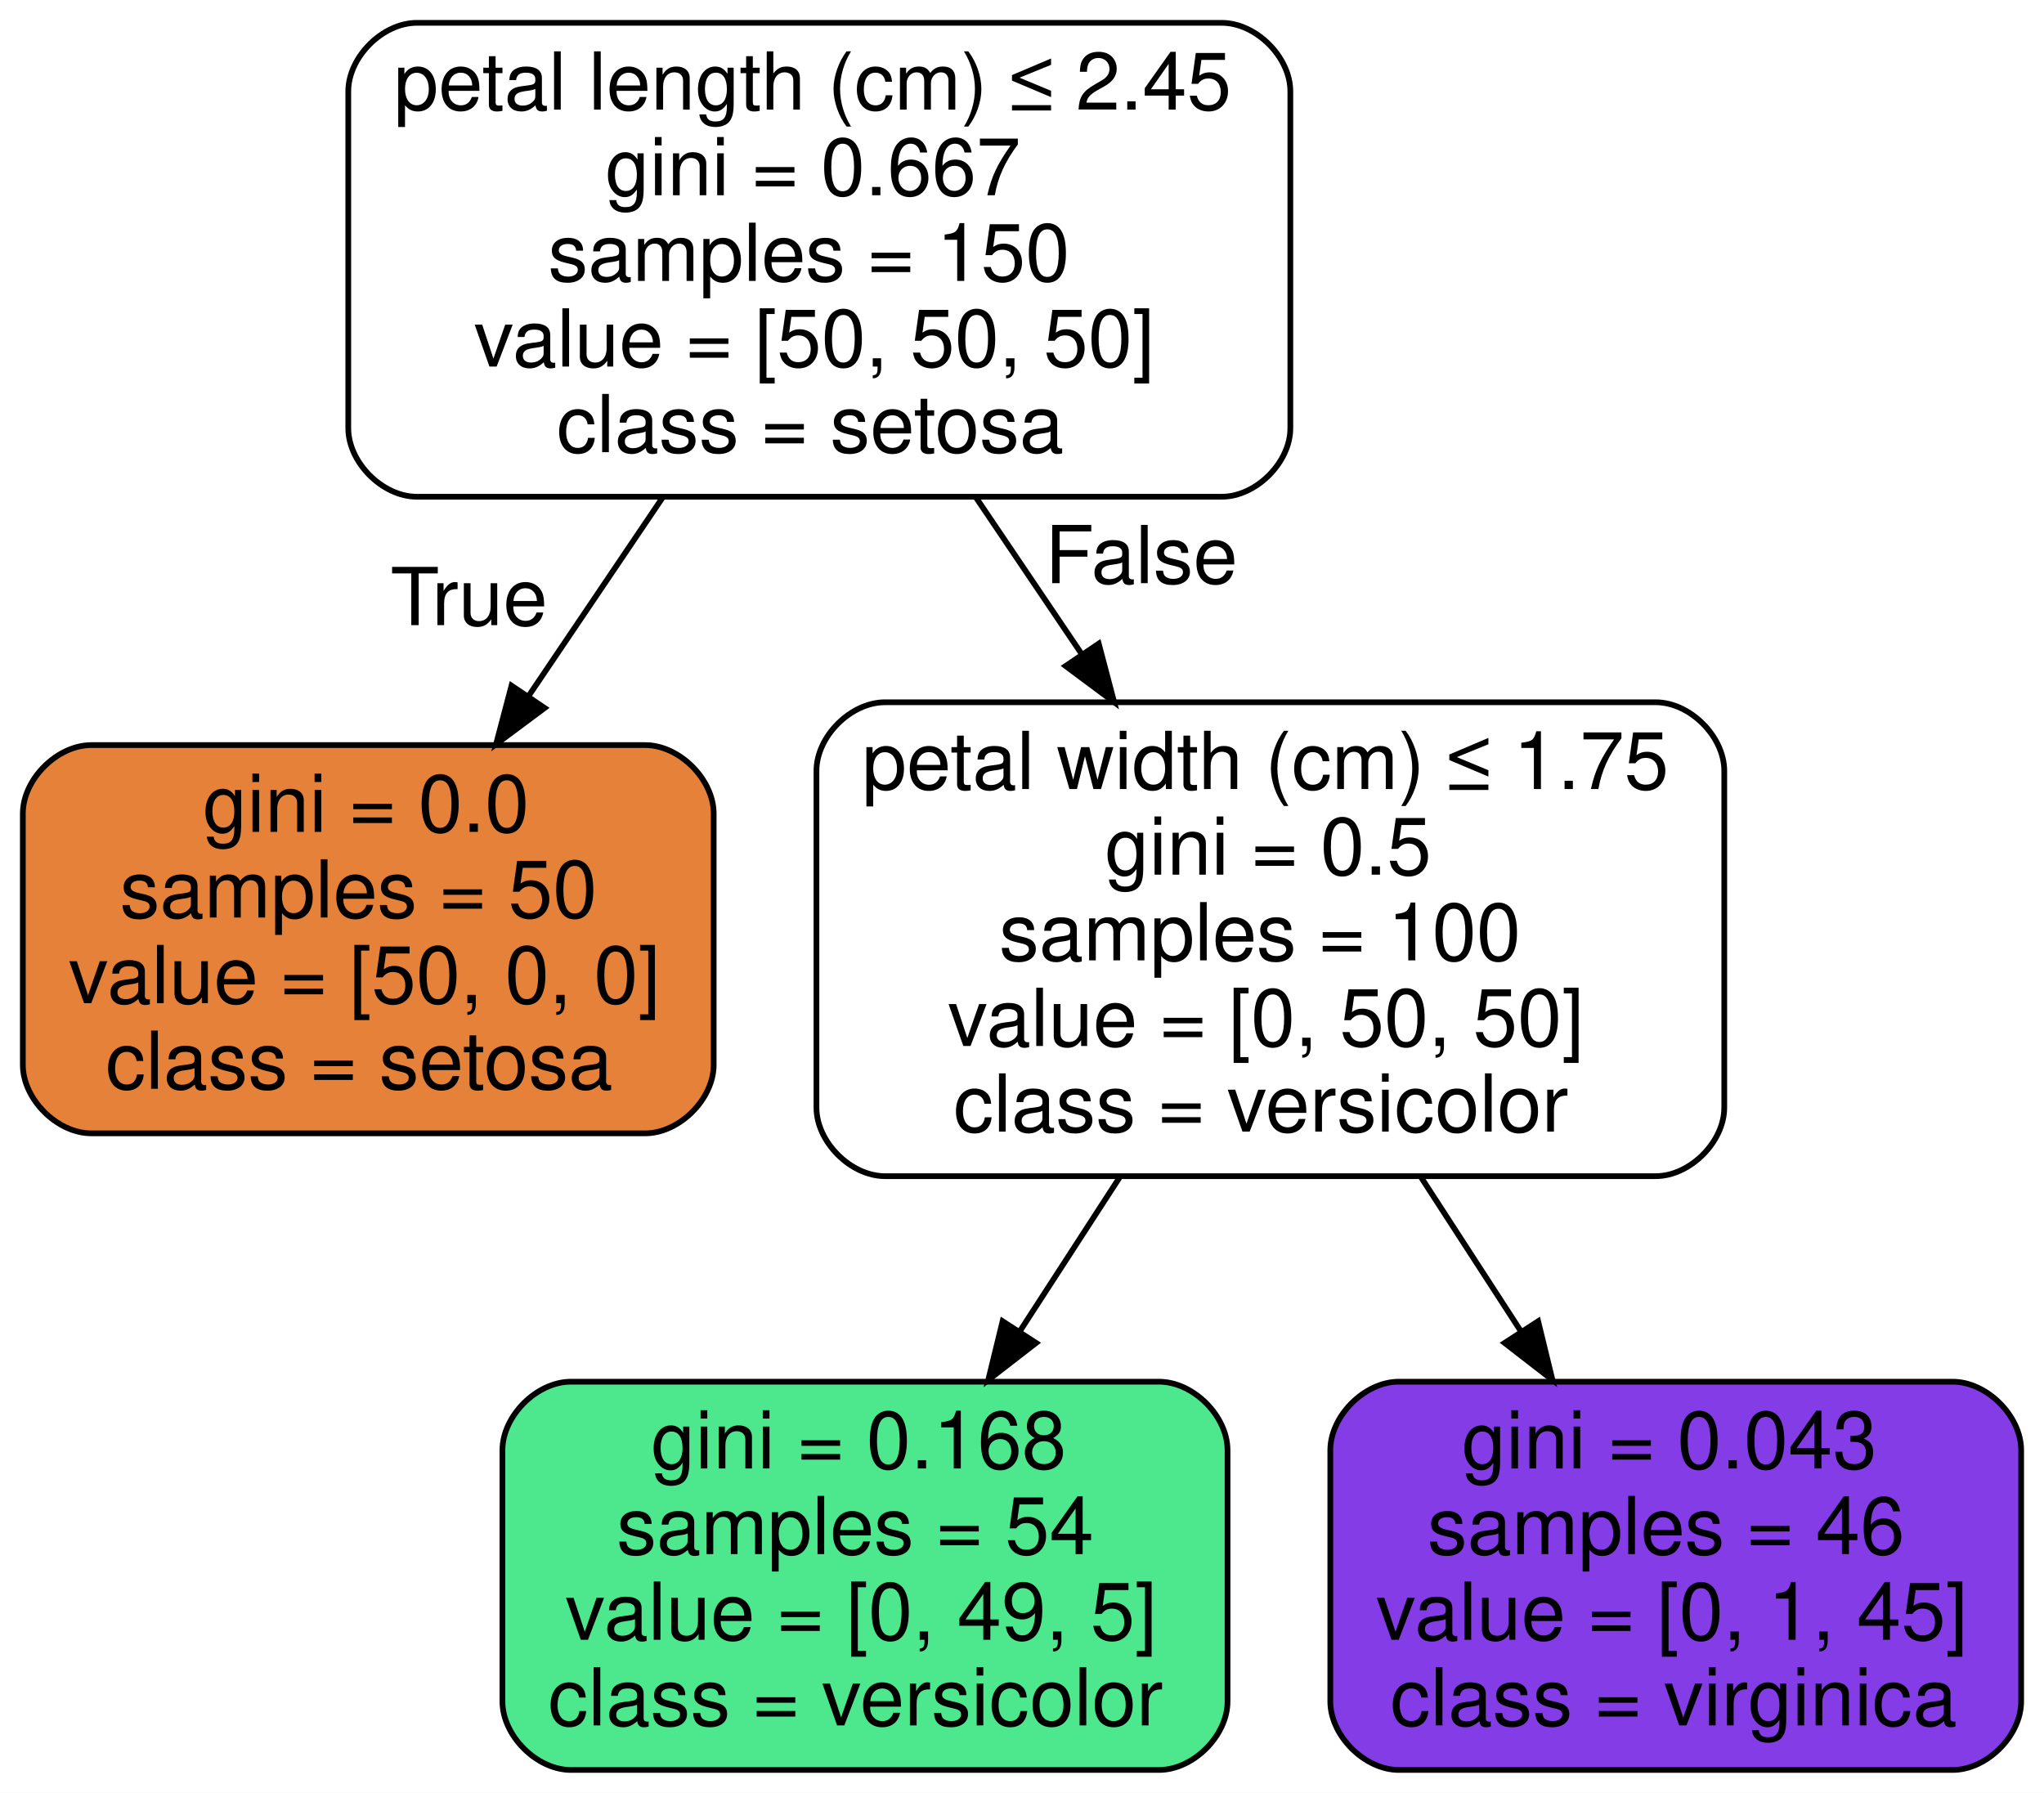
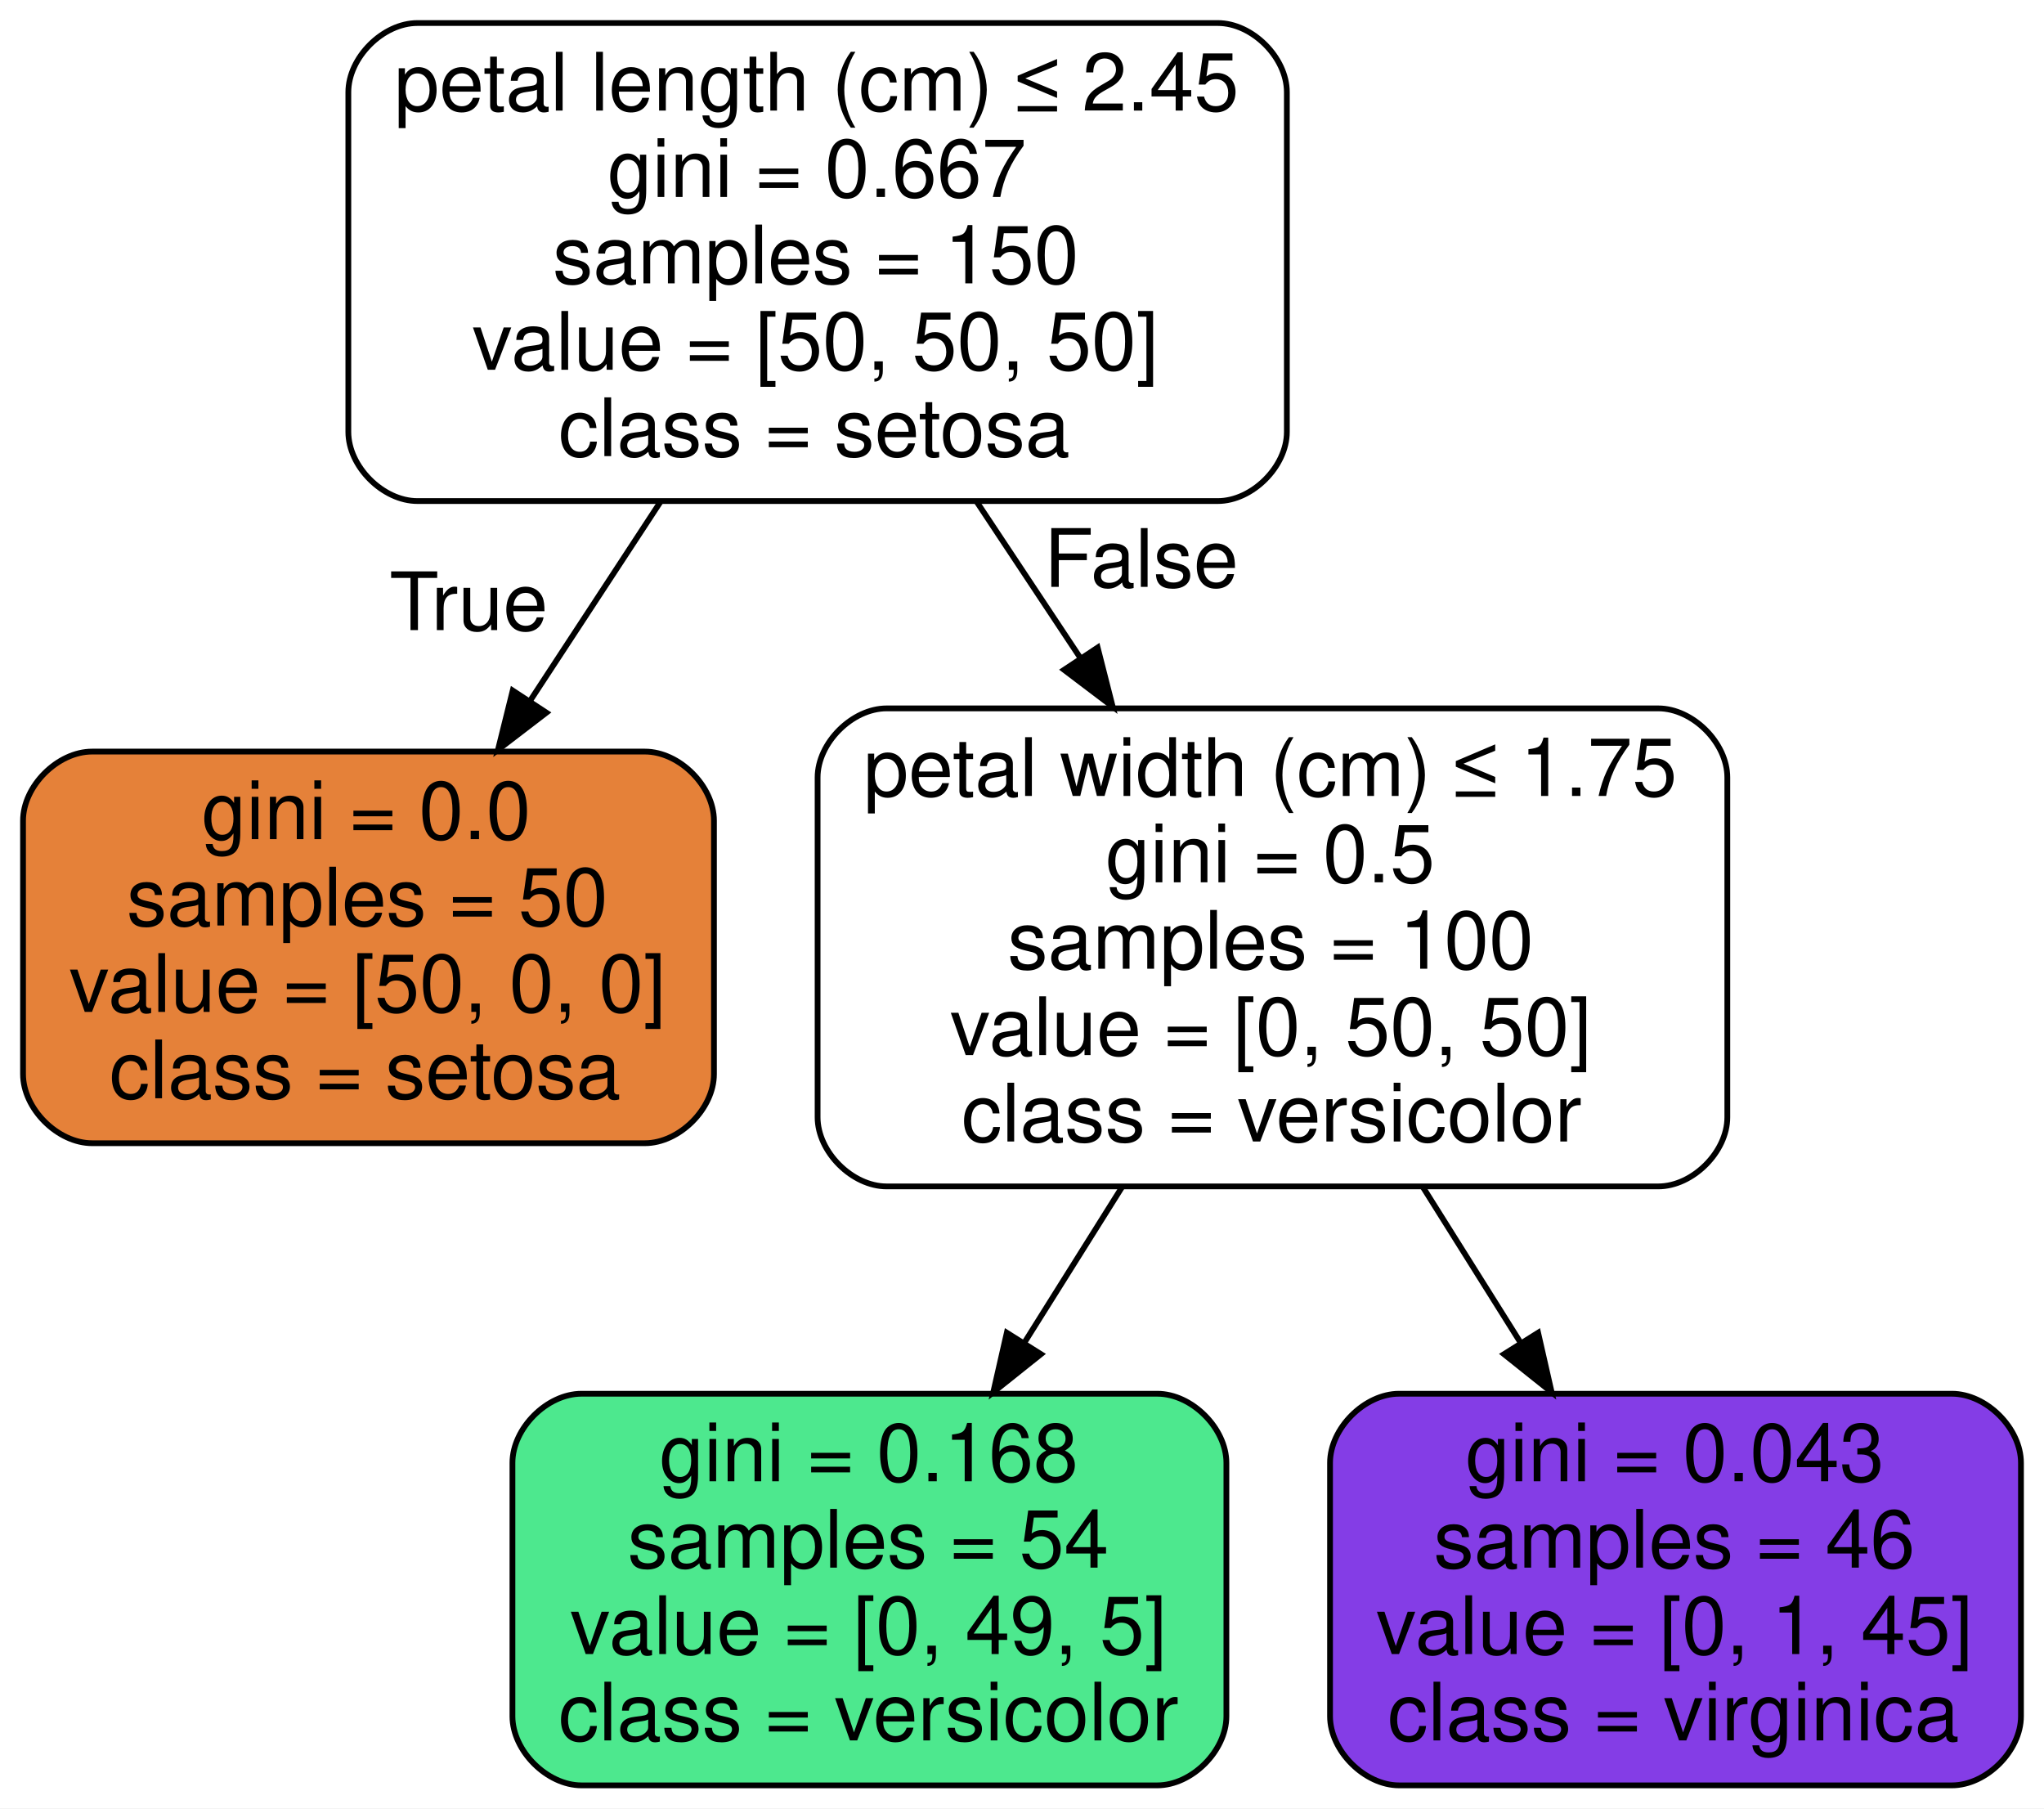
- <svg xmlns="http://www.w3.org/2000/svg" width="358pt" height="314pt" viewBox="0.00 0.00 358.00 314.00">
+ <svg xmlns="http://www.w3.org/2000/svg" width="355pt" height="314pt" viewBox="0.00 0.00 355.00 314.00">
  <g id="graph0" class="graph" transform="scale(1 1) rotate(0) translate(4 310)">
-     <polygon fill="white" stroke="transparent" points="-4,4 -4,-310 354,-310 354,4 -4,4" />
+     <polygon fill="#ffffff" stroke="transparent" points="-4,4 -4,-310 351,-310 351,4 -4,4" />
    <g id="node1" class="node">
-       <path fill="#ffffff" stroke="black" d="M210,-306C210,-306 69,-306 69,-306 63,-306 57,-300 57,-294 57,-294 57,-235 57,-235 57,-229 63,-223 69,-223 69,-223 210,-223 210,-223 216,-223 222,-229 222,-235 222,-235 222,-294 222,-294 222,-300 216,-306 210,-306" />
-       <text text-anchor="start" x="65" y="-290.8" font-family="Helvetica,sans-Serif" font-size="14.00">petal length (cm) ≤ 2.45</text>
-       <text text-anchor="start" x="102" y="-275.8" font-family="Helvetica,sans-Serif" font-size="14.00">gini = 0.667</text>
-       <text text-anchor="start" x="92" y="-260.8" font-family="Helvetica,sans-Serif" font-size="14.00">samples = 150</text>
-       <text text-anchor="start" x="79" y="-245.8" font-family="Helvetica,sans-Serif" font-size="14.00">value = [50, 50, 50]</text>
-       <text text-anchor="start" x="93.5" y="-230.8" font-family="Helvetica,sans-Serif" font-size="14.00">class = setosa</text>
+       <path fill="#ffffff" stroke="#000000" d="M207.5,-306C207.5,-306 68.5,-306 68.5,-306 62.5,-306 56.5,-300 56.5,-294 56.5,-294 56.5,-235 56.5,-235 56.5,-229 62.5,-223 68.5,-223 68.5,-223 207.5,-223 207.5,-223 213.5,-223 219.5,-229 219.5,-235 219.5,-235 219.5,-294 219.5,-294 219.5,-300 213.5,-306 207.5,-306" />
+       <text text-anchor="start" x="64.5" y="-290.8" font-family="Helvetica,sans-Serif" font-size="14.00" fill="#000000">petal length (cm) ≤ 2.45</text>
+       <text text-anchor="start" x="101.5" y="-275.8" font-family="Helvetica,sans-Serif" font-size="14.00" fill="#000000">gini = 0.667</text>
+       <text text-anchor="start" x="92" y="-260.8" font-family="Helvetica,sans-Serif" font-size="14.00" fill="#000000">samples = 150</text>
+       <text text-anchor="start" x="78" y="-245.8" font-family="Helvetica,sans-Serif" font-size="14.00" fill="#000000">value = [50, 50, 50]</text>
+       <text text-anchor="start" x="93" y="-230.8" font-family="Helvetica,sans-Serif" font-size="14.00" fill="#000000">class = setosa</text>
    </g>
    <g id="node2" class="node">
-       <path fill="#e58139" stroke="black" d="M109,-179.5C109,-179.5 12,-179.5 12,-179.5 6,-179.5 0,-173.5 0,-167.5 0,-167.5 0,-123.5 0,-123.5 0,-117.5 6,-111.5 12,-111.5 12,-111.5 109,-111.5 109,-111.5 115,-111.5 121,-117.5 121,-123.5 121,-123.5 121,-167.5 121,-167.5 121,-173.5 115,-179.5 109,-179.5" />
-       <text text-anchor="start" x="31.5" y="-164.3" font-family="Helvetica,sans-Serif" font-size="14.00">gini = 0.0</text>
-       <text text-anchor="start" x="17" y="-149.3" font-family="Helvetica,sans-Serif" font-size="14.00">samples = 50</text>
-       <text text-anchor="start" x="8" y="-134.3" font-family="Helvetica,sans-Serif" font-size="14.00">value = [50, 0, 0]</text>
-       <text text-anchor="start" x="14.5" y="-119.3" font-family="Helvetica,sans-Serif" font-size="14.00">class = setosa</text>
+       <path fill="#e58139" stroke="#000000" d="M108,-179.5C108,-179.5 12,-179.5 12,-179.5 6,-179.5 0,-173.5 0,-167.5 0,-167.5 0,-123.5 0,-123.5 0,-117.5 6,-111.5 12,-111.5 12,-111.5 108,-111.5 108,-111.5 114,-111.5 120,-117.5 120,-123.5 120,-123.5 120,-167.5 120,-167.5 120,-173.5 114,-179.5 108,-179.5" />
+       <text text-anchor="start" x="31" y="-164.3" font-family="Helvetica,sans-Serif" font-size="14.00" fill="#000000">gini = 0.0</text>
+       <text text-anchor="start" x="18" y="-149.3" font-family="Helvetica,sans-Serif" font-size="14.00" fill="#000000">samples = 50</text>
+       <text text-anchor="start" x="8" y="-134.3" font-family="Helvetica,sans-Serif" font-size="14.00" fill="#000000">value = [50, 0, 0]</text>
+       <text text-anchor="start" x="15" y="-119.3" font-family="Helvetica,sans-Serif" font-size="14.00" fill="#000000">class = setosa</text>
    </g>
    <g id="edge1" class="edge">
-       <path fill="none" stroke="black" d="M112.09,-222.91C104.49,-211.65 96.23,-199.42 88.59,-188.11" />
-       <polygon fill="black" stroke="black" points="91.39,-186 82.89,-179.67 85.59,-189.91 91.39,-186" />
-       <text text-anchor="middle" x="78.14" y="-200.51" font-family="Helvetica,sans-Serif" font-size="14.00">True</text>
+       <path fill="none" stroke="#000000" d="M110.719,-222.88C103.368,-211.664 95.404,-199.513 88.013,-188.237" />
+       <polygon fill="#000000" stroke="#000000" points="90.901,-186.26 82.492,-179.815 85.047,-190.097 90.901,-186.26" />
+       <text text-anchor="middle" x="77.398" y="-200.59" font-family="Helvetica,sans-Serif" font-size="14.00" fill="#000000">True</text>
    </g>
    <g id="node3" class="node">
-       <path fill="#ffffff" stroke="black" d="M286,-187C286,-187 151,-187 151,-187 145,-187 139,-181 139,-175 139,-175 139,-116 139,-116 139,-110 145,-104 151,-104 151,-104 286,-104 286,-104 292,-104 298,-110 298,-116 298,-116 298,-175 298,-175 298,-181 292,-187 286,-187" />
-       <text text-anchor="start" x="147" y="-171.8" font-family="Helvetica,sans-Serif" font-size="14.00">petal width (cm) ≤ 1.75</text>
-       <text text-anchor="start" x="189.5" y="-156.8" font-family="Helvetica,sans-Serif" font-size="14.00">gini = 0.5</text>
-       <text text-anchor="start" x="171" y="-141.8" font-family="Helvetica,sans-Serif" font-size="14.00">samples = 100</text>
-       <text text-anchor="start" x="162" y="-126.8" font-family="Helvetica,sans-Serif" font-size="14.00">value = [0, 50, 50]</text>
-       <text text-anchor="start" x="163" y="-111.8" font-family="Helvetica,sans-Serif" font-size="14.00">class = versicolor</text>
+       <path fill="#ffffff" stroke="#000000" d="M284,-187C284,-187 150,-187 150,-187 144,-187 138,-181 138,-175 138,-175 138,-116 138,-116 138,-110 144,-104 150,-104 150,-104 284,-104 284,-104 290,-104 296,-110 296,-116 296,-116 296,-175 296,-175 296,-181 290,-187 284,-187" />
+       <text text-anchor="start" x="146" y="-171.8" font-family="Helvetica,sans-Serif" font-size="14.00" fill="#000000">petal width (cm) ≤ 1.75</text>
+       <text text-anchor="start" x="188" y="-156.8" font-family="Helvetica,sans-Serif" font-size="14.00" fill="#000000">gini = 0.5</text>
+       <text text-anchor="start" x="171" y="-141.8" font-family="Helvetica,sans-Serif" font-size="14.00" fill="#000000">samples = 100</text>
+       <text text-anchor="start" x="161" y="-126.8" font-family="Helvetica,sans-Serif" font-size="14.00" fill="#000000">value = [0, 50, 50]</text>
+       <text text-anchor="start" x="163" y="-111.8" font-family="Helvetica,sans-Serif" font-size="14.00" fill="#000000">class = versicolor</text>
    </g>
    <g id="edge2" class="edge">
-       <path fill="none" stroke="black" d="M166.91,-222.91C172.91,-214.01 179.33,-204.51 185.53,-195.33" />
-       <polygon fill="black" stroke="black" points="188.44,-197.27 191.14,-187.02 182.64,-193.35 188.44,-197.27" />
-       <text text-anchor="middle" x="195.9" y="-207.86" font-family="Helvetica,sans-Serif" font-size="14.00">False</text>
+       <path fill="none" stroke="#000000" d="M165.63,-222.88C171.43,-214.143 177.606,-204.84 183.591,-195.825" />
+       <polygon fill="#000000" stroke="#000000" points="186.637,-197.565 189.252,-187.298 180.805,-193.694 186.637,-197.565" />
+       <text text-anchor="middle" x="194.202" y="-208.103" font-family="Helvetica,sans-Serif" font-size="14.00" fill="#000000">False</text>
    </g>
    <g id="node4" class="node">
-       <path fill="#4de88e" stroke="black" d="M199,-68C199,-68 96,-68 96,-68 90,-68 84,-62 84,-56 84,-56 84,-12 84,-12 84,-6 90,0 96,0 96,0 199,0 199,0 205,0 211,-6 211,-12 211,-12 211,-56 211,-56 211,-62 205,-68 199,-68" />
-       <text text-anchor="start" x="110" y="-52.8" font-family="Helvetica,sans-Serif" font-size="14.00">gini = 0.168</text>
-       <text text-anchor="start" x="104" y="-37.8" font-family="Helvetica,sans-Serif" font-size="14.00">samples = 54</text>
-       <text text-anchor="start" x="95" y="-22.8" font-family="Helvetica,sans-Serif" font-size="14.00">value = [0, 49, 5]</text>
-       <text text-anchor="start" x="92" y="-7.8" font-family="Helvetica,sans-Serif" font-size="14.00">class = versicolor</text>
+       <path fill="#4de88e" stroke="#000000" d="M197,-68C197,-68 97,-68 97,-68 91,-68 85,-62 85,-56 85,-56 85,-12 85,-12 85,-6 91,0 97,0 97,0 197,0 197,0 203,0 209,-6 209,-12 209,-12 209,-56 209,-56 209,-62 203,-68 197,-68" />
+       <text text-anchor="start" x="110.5" y="-52.8" font-family="Helvetica,sans-Serif" font-size="14.00" fill="#000000">gini = 0.168</text>
+       <text text-anchor="start" x="105" y="-37.8" font-family="Helvetica,sans-Serif" font-size="14.00" fill="#000000">samples = 54</text>
+       <text text-anchor="start" x="95" y="-22.8" font-family="Helvetica,sans-Serif" font-size="14.00" fill="#000000">value = [0, 49, 5]</text>
+       <text text-anchor="start" x="93" y="-7.8" font-family="Helvetica,sans-Serif" font-size="14.00" fill="#000000">class = versicolor</text>
    </g>
    <g id="edge3" class="edge">
-       <path fill="none" stroke="black" d="M192.06,-103.73C186.38,-94.97 180.38,-85.7 174.67,-76.91" />
-       <polygon fill="black" stroke="black" points="177.47,-74.79 169.09,-68.3 171.6,-78.59 177.47,-74.79" />
+       <path fill="none" stroke="#000000" d="M190.935,-103.981C185.395,-95.159 179.536,-85.826 173.964,-76.951" />
+       <polygon fill="#000000" stroke="#000000" points="176.792,-74.872 168.511,-68.264 170.864,-78.594 176.792,-74.872" />
    </g>
    <g id="node5" class="node">
-       <path fill="#843de6" stroke="black" d="M338,-68C338,-68 241,-68 241,-68 235,-68 229,-62 229,-56 229,-56 229,-12 229,-12 229,-6 235,0 241,0 241,0 338,0 338,0 344,0 350,-6 350,-12 350,-12 350,-56 350,-56 350,-62 344,-68 338,-68" />
-       <text text-anchor="start" x="252" y="-52.8" font-family="Helvetica,sans-Serif" font-size="14.00">gini = 0.043</text>
-       <text text-anchor="start" x="246" y="-37.8" font-family="Helvetica,sans-Serif" font-size="14.00">samples = 46</text>
-       <text text-anchor="start" x="237" y="-22.8" font-family="Helvetica,sans-Serif" font-size="14.00">value = [0, 1, 45]</text>
-       <text text-anchor="start" x="239.5" y="-7.8" font-family="Helvetica,sans-Serif" font-size="14.00">class = virginica</text>
+       <path fill="#843de6" stroke="#000000" d="M335,-68C335,-68 239,-68 239,-68 233,-68 227,-62 227,-56 227,-56 227,-12 227,-12 227,-6 233,0 239,0 239,0 335,0 335,0 341,0 347,-6 347,-12 347,-12 347,-56 347,-56 347,-62 341,-68 335,-68" />
+       <text text-anchor="start" x="250.5" y="-52.8" font-family="Helvetica,sans-Serif" font-size="14.00" fill="#000000">gini = 0.043</text>
+       <text text-anchor="start" x="245" y="-37.8" font-family="Helvetica,sans-Serif" font-size="14.00" fill="#000000">samples = 46</text>
+       <text text-anchor="start" x="235" y="-22.8" font-family="Helvetica,sans-Serif" font-size="14.00" fill="#000000">value = [0, 1, 45]</text>
+       <text text-anchor="start" x="237" y="-7.8" font-family="Helvetica,sans-Serif" font-size="14.00" fill="#000000">class = virginica</text>
    </g>
    <g id="edge4" class="edge">
-       <path fill="none" stroke="black" d="M244.94,-103.73C250.62,-94.97 256.62,-85.7 262.33,-76.91" />
-       <polygon fill="black" stroke="black" points="265.4,-78.59 267.91,-68.3 259.53,-74.79 265.4,-78.59" />
+       <path fill="none" stroke="#000000" d="M243.065,-103.981C248.605,-95.159 254.464,-85.826 260.036,-76.951" />
+       <polygon fill="#000000" stroke="#000000" points="263.136,-78.594 265.489,-68.264 257.208,-74.872 263.136,-78.594" />
    </g>
  </g>
</svg>
